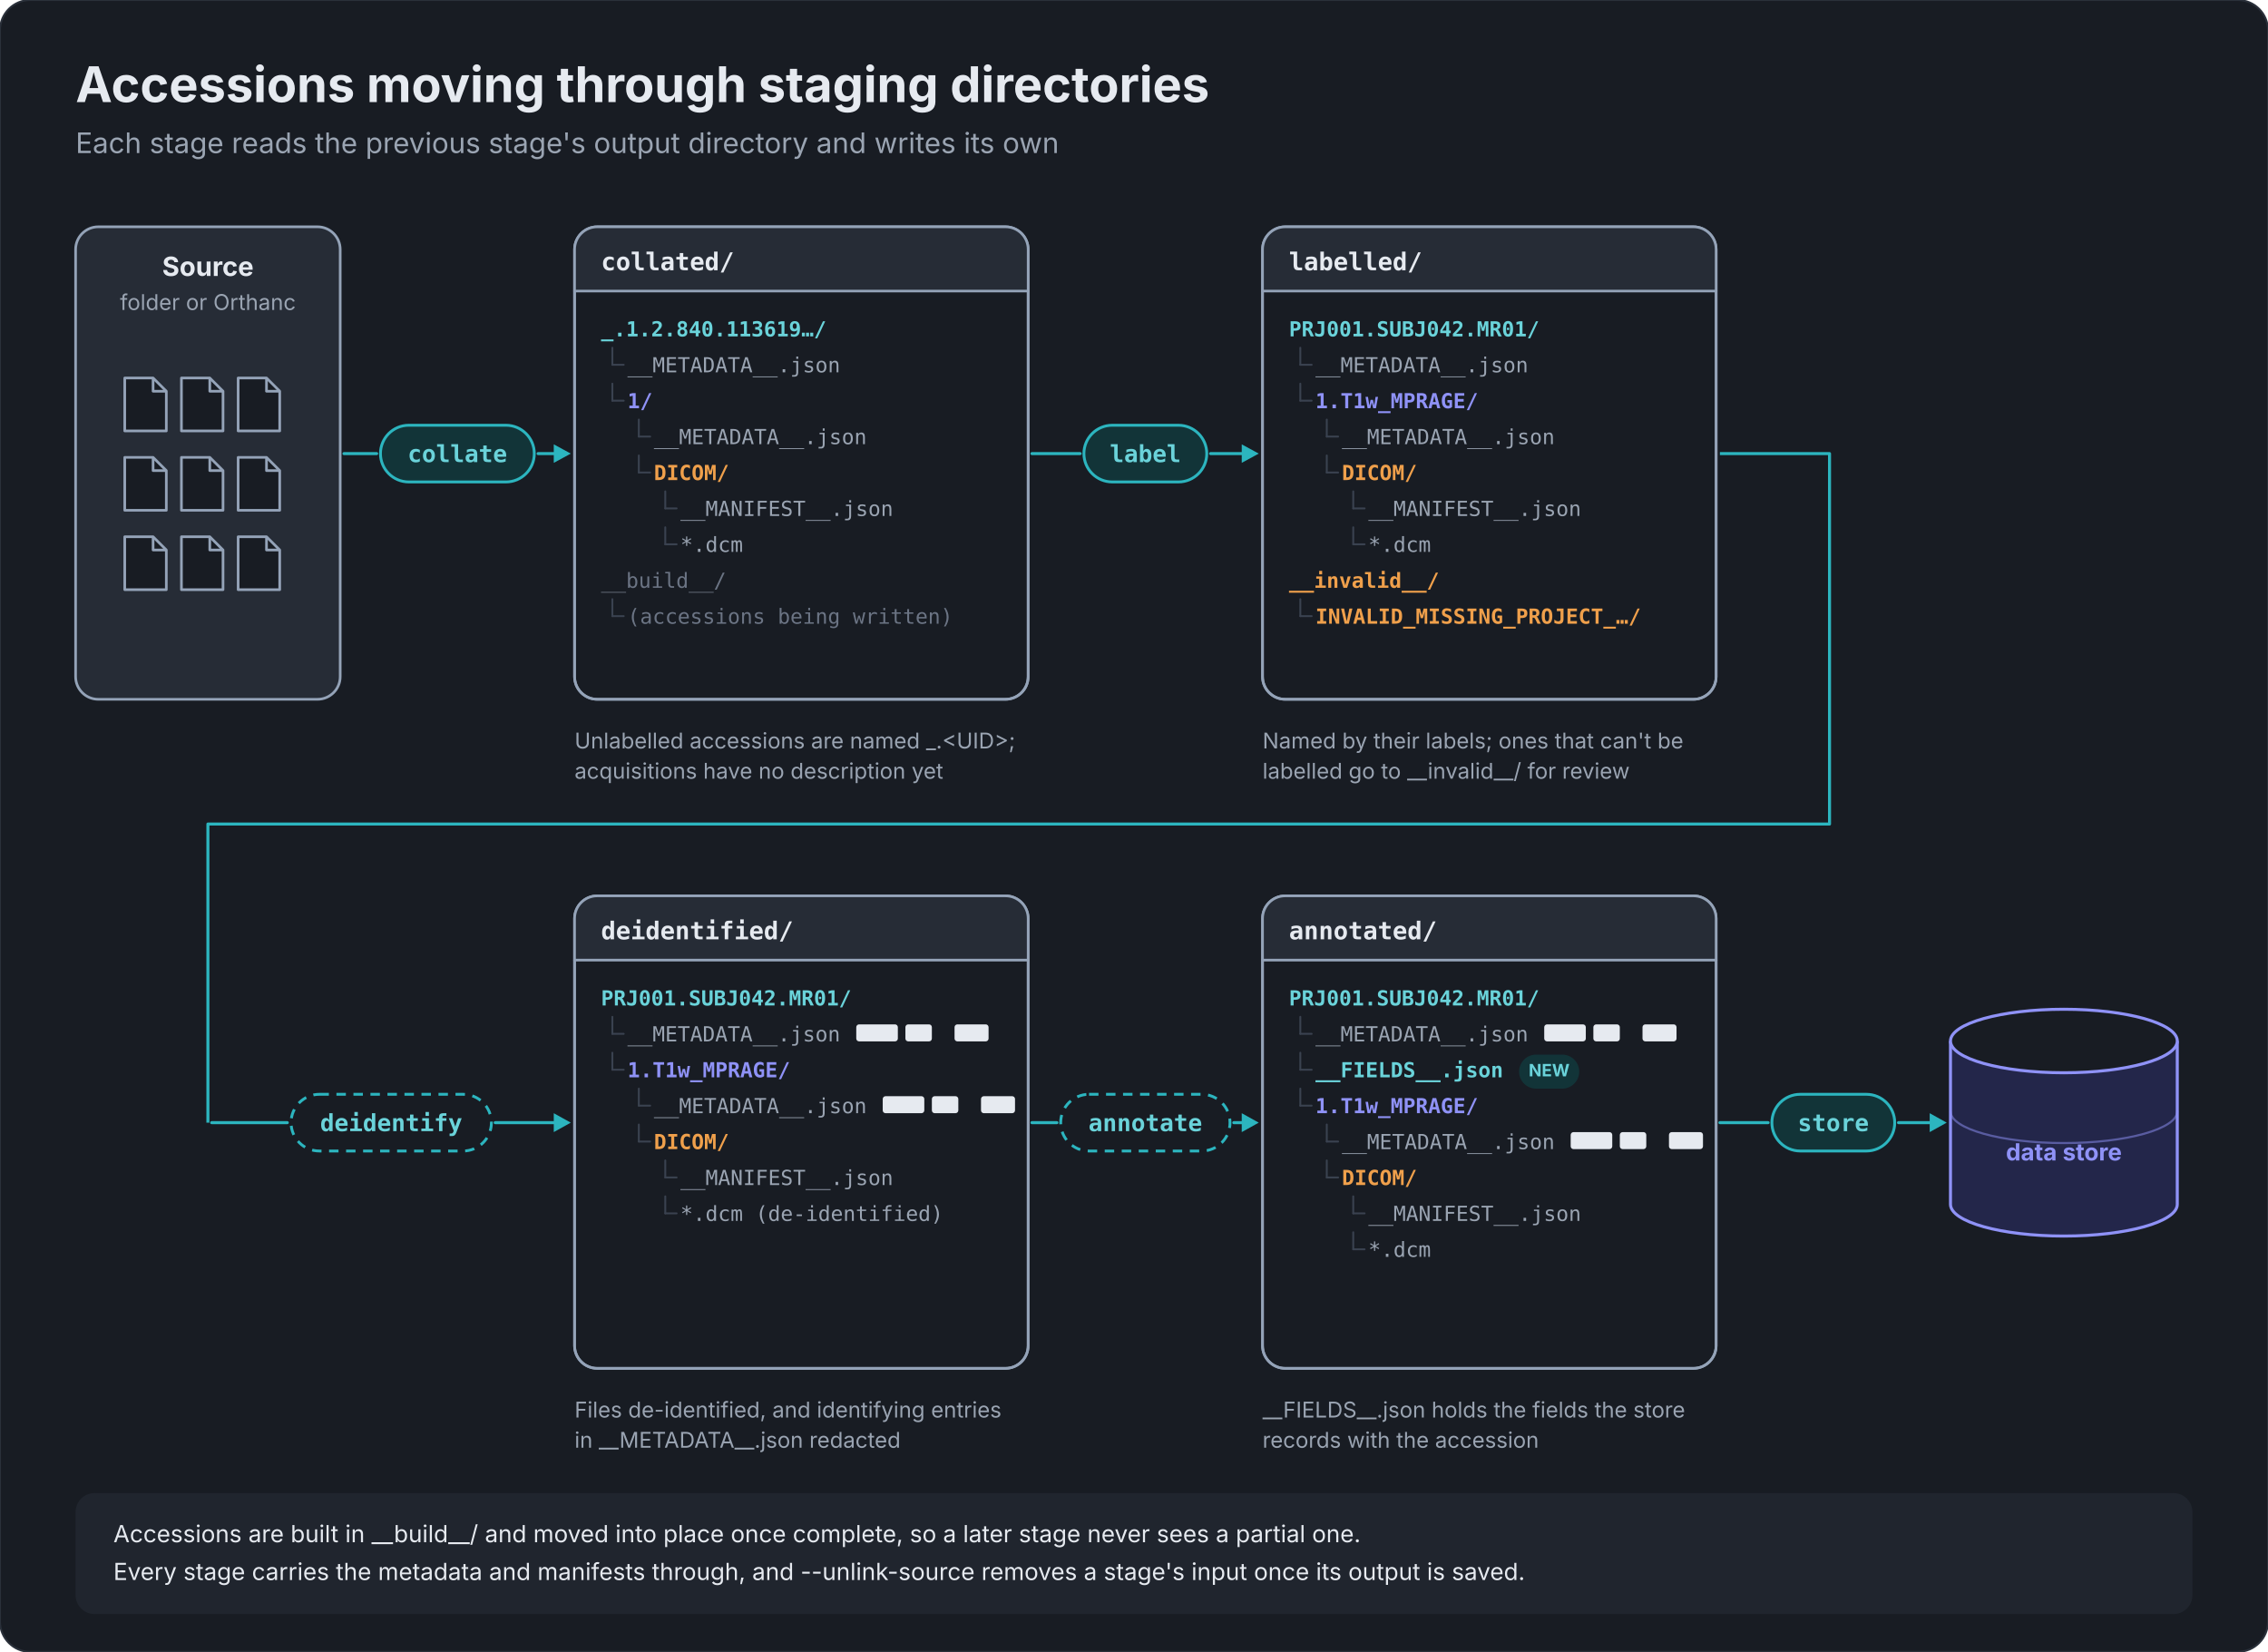
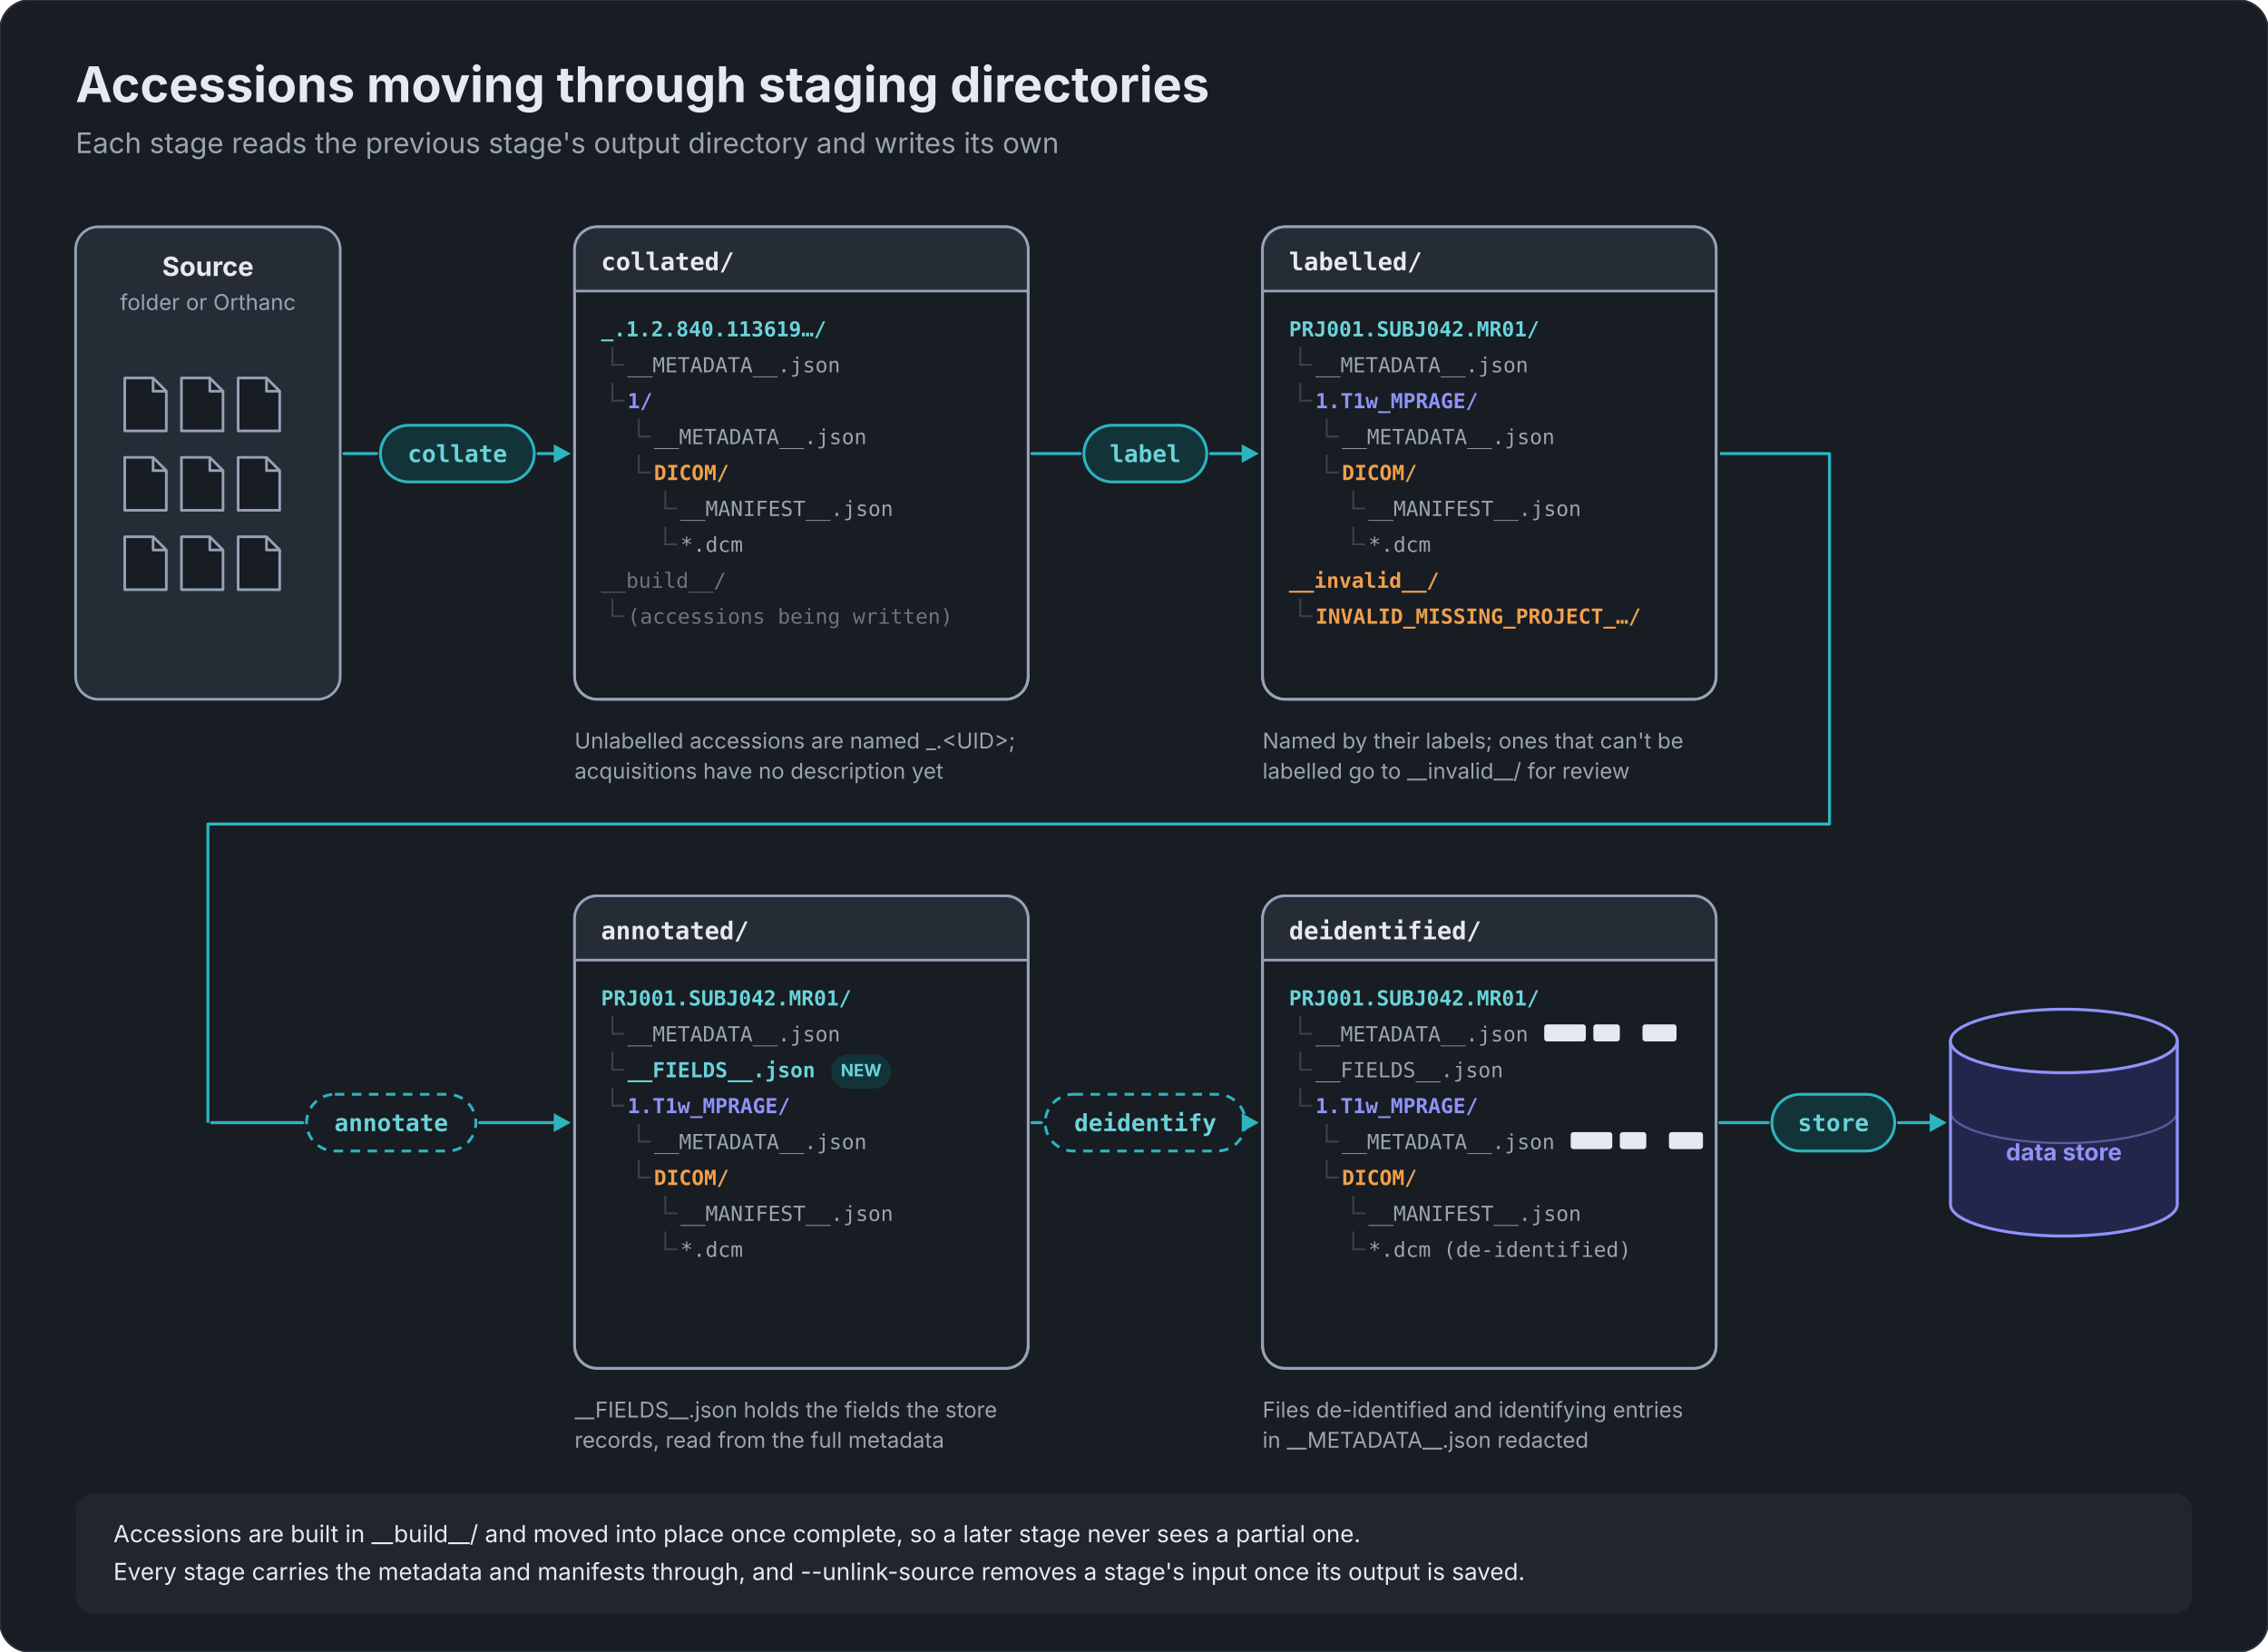
<svg xmlns="http://www.w3.org/2000/svg" width="1200" height="874" viewBox="0 0 1200 874">
  <g id="background">
    <rect x="0" y="0" width="1200" height="874" rx="16" fill="#181C23" stroke="#2A303A" stroke-width="1" />
  </g>
  <g id="title">
    <text x="40" y="54" font-family="Inter, 'Helvetica Neue', Helvetica, Arial, sans-serif" font-size="26" font-weight="700" fill="#E6EAF0" text-anchor="start">Accessions moving through staging directories</text>
    <text x="40" y="81" font-family="Inter, 'Helvetica Neue', Helvetica, Arial, sans-serif" font-size="15" font-weight="400" fill="#9AA4B2" text-anchor="start">Each stage reads the previous stage's output directory and writes its own</text>
  </g>
  <g id="source">
    <rect x="40" y="120" width="140" height="250" rx="12" fill="#262C36" stroke="#94A3B8" stroke-width="1.4" />
    <text x="110" y="146" font-family="Inter, 'Helvetica Neue', Helvetica, Arial, sans-serif" font-size="14" font-weight="700" fill="#E6EAF0" text-anchor="middle">Source</text>
    <text x="110" y="164" font-family="Inter, 'Helvetica Neue', Helvetica, Arial, sans-serif" font-size="11.5" font-weight="400" fill="#9AA4B2" text-anchor="middle">folder or Orthanc</text>
    <g id="file">
      <path d="M66,200 h15 l7,7 v21 h-22 z" fill="#181C23" stroke="#94A3B8" stroke-width="1.4" stroke-linejoin="round" />
      <path d="M81,200 v7 h7" fill="none" stroke="#94A3B8" stroke-width="1.4" stroke-linejoin="round" />
    </g>
    <g id="file-2">
      <path d="M96,200 h15 l7,7 v21 h-22 z" fill="#181C23" stroke="#94A3B8" stroke-width="1.4" stroke-linejoin="round" />
      <path d="M111,200 v7 h7" fill="none" stroke="#94A3B8" stroke-width="1.4" stroke-linejoin="round" />
    </g>
    <g id="file-3">
      <path d="M126,200 h15 l7,7 v21 h-22 z" fill="#181C23" stroke="#94A3B8" stroke-width="1.4" stroke-linejoin="round" />
      <path d="M141,200 v7 h7" fill="none" stroke="#94A3B8" stroke-width="1.4" stroke-linejoin="round" />
    </g>
    <g id="file-4">
      <path d="M66,242 h15 l7,7 v21 h-22 z" fill="#181C23" stroke="#94A3B8" stroke-width="1.4" stroke-linejoin="round" />
      <path d="M81,242 v7 h7" fill="none" stroke="#94A3B8" stroke-width="1.4" stroke-linejoin="round" />
    </g>
    <g id="file-5">
      <path d="M96,242 h15 l7,7 v21 h-22 z" fill="#181C23" stroke="#94A3B8" stroke-width="1.4" stroke-linejoin="round" />
      <path d="M111,242 v7 h7" fill="none" stroke="#94A3B8" stroke-width="1.4" stroke-linejoin="round" />
    </g>
    <g id="file-6">
      <path d="M126,242 h15 l7,7 v21 h-22 z" fill="#181C23" stroke="#94A3B8" stroke-width="1.4" stroke-linejoin="round" />
      <path d="M141,242 v7 h7" fill="none" stroke="#94A3B8" stroke-width="1.4" stroke-linejoin="round" />
    </g>
    <g id="file-7">
      <path d="M66,284 h15 l7,7 v21 h-22 z" fill="#181C23" stroke="#94A3B8" stroke-width="1.4" stroke-linejoin="round" />
      <path d="M81,284 v7 h7" fill="none" stroke="#94A3B8" stroke-width="1.4" stroke-linejoin="round" />
    </g>
    <g id="file-8">
      <path d="M96,284 h15 l7,7 v21 h-22 z" fill="#181C23" stroke="#94A3B8" stroke-width="1.4" stroke-linejoin="round" />
      <path d="M111,284 v7 h7" fill="none" stroke="#94A3B8" stroke-width="1.4" stroke-linejoin="round" />
    </g>
    <g id="file-9">
      <path d="M126,284 h15 l7,7 v21 h-22 z" fill="#181C23" stroke="#94A3B8" stroke-width="1.4" stroke-linejoin="round" />
      <path d="M141,284 v7 h7" fill="none" stroke="#94A3B8" stroke-width="1.4" stroke-linejoin="round" />
    </g>
  </g>
  <g id="dir-collated">
    <rect x="304" y="120" width="240" height="250" rx="12" fill="#181C23" stroke="#94A3B8" stroke-width="1.4" />
    <rect x="304" y="120" width="240" height="34" rx="12" fill="#262C36" stroke="none" stroke-width="0" />
    <rect x="304" y="142" width="240" height="12" rx="0" fill="#262C36" stroke="none" stroke-width="0" />
    <line x1="304" y1="154" x2="544" y2="154" stroke="#94A3B8" stroke-width="1.4" stroke-linecap="round" />
    <rect x="304" y="120" width="240" height="250" rx="12" fill="none" stroke="#94A3B8" stroke-width="1.4" />
    <text x="318" y="143" font-family="'JetBrains Mono', Menlo, Consolas, monospace" font-size="13" font-weight="700" fill="#E6EAF0" text-anchor="start">collated/</text>
    <text x="318" y="178" font-family="'JetBrains Mono', Menlo, Consolas, monospace" font-size="11" font-weight="700" fill="#6AD3DA" text-anchor="start">_.1.2.840.113619…/</text>
    <line x1="324" y1="184" x2="324" y2="193" stroke="#3A4250" stroke-width="1" stroke-linecap="round" />
    <line x1="324" y1="193" x2="330" y2="193" stroke="#3A4250" stroke-width="1" stroke-linecap="round" />
    <text x="332" y="197" font-family="'JetBrains Mono', Menlo, Consolas, monospace" font-size="11" font-weight="400" fill="#9AA4B2" text-anchor="start">__METADATA__.json</text>
    <line x1="324" y1="203" x2="324" y2="212" stroke="#3A4250" stroke-width="1" stroke-linecap="round" />
    <line x1="324" y1="212" x2="330" y2="212" stroke="#3A4250" stroke-width="1" stroke-linecap="round" />
    <text x="332" y="216" font-family="'JetBrains Mono', Menlo, Consolas, monospace" font-size="11" font-weight="700" fill="#8F92F7" text-anchor="start">1/</text>
    <line x1="338" y1="222" x2="338" y2="231" stroke="#3A4250" stroke-width="1" stroke-linecap="round" />
    <line x1="338" y1="231" x2="344" y2="231" stroke="#3A4250" stroke-width="1" stroke-linecap="round" />
    <text x="346" y="235" font-family="'JetBrains Mono', Menlo, Consolas, monospace" font-size="11" font-weight="400" fill="#9AA4B2" text-anchor="start">__METADATA__.json</text>
    <line x1="338" y1="241" x2="338" y2="250" stroke="#3A4250" stroke-width="1" stroke-linecap="round" />
    <line x1="338" y1="250" x2="344" y2="250" stroke="#3A4250" stroke-width="1" stroke-linecap="round" />
    <text x="346" y="254" font-family="'JetBrains Mono', Menlo, Consolas, monospace" font-size="11" font-weight="700" fill="#F0A04B" text-anchor="start">DICOM/</text>
    <line x1="352" y1="260" x2="352" y2="269" stroke="#3A4250" stroke-width="1" stroke-linecap="round" />
    <line x1="352" y1="269" x2="358" y2="269" stroke="#3A4250" stroke-width="1" stroke-linecap="round" />
    <text x="360" y="273" font-family="'JetBrains Mono', Menlo, Consolas, monospace" font-size="11" font-weight="400" fill="#9AA4B2" text-anchor="start">__MANIFEST__.json</text>
    <line x1="352" y1="279" x2="352" y2="288" stroke="#3A4250" stroke-width="1" stroke-linecap="round" />
    <line x1="352" y1="288" x2="358" y2="288" stroke="#3A4250" stroke-width="1" stroke-linecap="round" />
    <text x="360" y="292" font-family="'JetBrains Mono', Menlo, Consolas, monospace" font-size="11" font-weight="400" fill="#9AA4B2" text-anchor="start">*.dcm</text>
    <text x="318" y="311" font-family="'JetBrains Mono', Menlo, Consolas, monospace" font-size="11" font-weight="500" fill="#6B7484" text-anchor="start">__build__/</text>
    <line x1="324" y1="317" x2="324" y2="326" stroke="#3A4250" stroke-width="1" stroke-linecap="round" />
    <line x1="324" y1="326" x2="330" y2="326" stroke="#3A4250" stroke-width="1" stroke-linecap="round" />
    <text x="332" y="330" font-family="'JetBrains Mono', Menlo, Consolas, monospace" font-size="11" font-weight="500" fill="#6B7484" text-anchor="start">(accessions being written)</text>
  </g>
  <g id="dir-labelled">
    <rect x="668" y="120" width="240" height="250" rx="12" fill="#181C23" stroke="#94A3B8" stroke-width="1.4" />
    <rect x="668" y="120" width="240" height="34" rx="12" fill="#262C36" stroke="none" stroke-width="0" />
    <rect x="668" y="142" width="240" height="12" rx="0" fill="#262C36" stroke="none" stroke-width="0" />
    <line x1="668" y1="154" x2="908" y2="154" stroke="#94A3B8" stroke-width="1.4" stroke-linecap="round" />
    <rect x="668" y="120" width="240" height="250" rx="12" fill="none" stroke="#94A3B8" stroke-width="1.4" />
    <text x="682" y="143" font-family="'JetBrains Mono', Menlo, Consolas, monospace" font-size="13" font-weight="700" fill="#E6EAF0" text-anchor="start">labelled/</text>
    <text x="682" y="178" font-family="'JetBrains Mono', Menlo, Consolas, monospace" font-size="11" font-weight="700" fill="#6AD3DA" text-anchor="start">PRJ001.SUBJ042.MR01/</text>
    <line x1="688" y1="184" x2="688" y2="193" stroke="#3A4250" stroke-width="1" stroke-linecap="round" />
    <line x1="688" y1="193" x2="694" y2="193" stroke="#3A4250" stroke-width="1" stroke-linecap="round" />
    <text x="696" y="197" font-family="'JetBrains Mono', Menlo, Consolas, monospace" font-size="11" font-weight="400" fill="#9AA4B2" text-anchor="start">__METADATA__.json</text>
    <line x1="688" y1="203" x2="688" y2="212" stroke="#3A4250" stroke-width="1" stroke-linecap="round" />
    <line x1="688" y1="212" x2="694" y2="212" stroke="#3A4250" stroke-width="1" stroke-linecap="round" />
    <text x="696" y="216" font-family="'JetBrains Mono', Menlo, Consolas, monospace" font-size="11" font-weight="700" fill="#8F92F7" text-anchor="start">1.T1w_MPRAGE/</text>
    <line x1="702" y1="222" x2="702" y2="231" stroke="#3A4250" stroke-width="1" stroke-linecap="round" />
    <line x1="702" y1="231" x2="708" y2="231" stroke="#3A4250" stroke-width="1" stroke-linecap="round" />
    <text x="710" y="235" font-family="'JetBrains Mono', Menlo, Consolas, monospace" font-size="11" font-weight="400" fill="#9AA4B2" text-anchor="start">__METADATA__.json</text>
    <line x1="702" y1="241" x2="702" y2="250" stroke="#3A4250" stroke-width="1" stroke-linecap="round" />
    <line x1="702" y1="250" x2="708" y2="250" stroke="#3A4250" stroke-width="1" stroke-linecap="round" />
    <text x="710" y="254" font-family="'JetBrains Mono', Menlo, Consolas, monospace" font-size="11" font-weight="700" fill="#F0A04B" text-anchor="start">DICOM/</text>
    <line x1="716" y1="260" x2="716" y2="269" stroke="#3A4250" stroke-width="1" stroke-linecap="round" />
    <line x1="716" y1="269" x2="722" y2="269" stroke="#3A4250" stroke-width="1" stroke-linecap="round" />
    <text x="724" y="273" font-family="'JetBrains Mono', Menlo, Consolas, monospace" font-size="11" font-weight="400" fill="#9AA4B2" text-anchor="start">__MANIFEST__.json</text>
    <line x1="716" y1="279" x2="716" y2="288" stroke="#3A4250" stroke-width="1" stroke-linecap="round" />
    <line x1="716" y1="288" x2="722" y2="288" stroke="#3A4250" stroke-width="1" stroke-linecap="round" />
    <text x="724" y="292" font-family="'JetBrains Mono', Menlo, Consolas, monospace" font-size="11" font-weight="400" fill="#9AA4B2" text-anchor="start">*.dcm</text>
    <text x="682" y="311" font-family="'JetBrains Mono', Menlo, Consolas, monospace" font-size="11" font-weight="700" fill="#F0A04B" text-anchor="start">__invalid__/</text>
    <line x1="688" y1="317" x2="688" y2="326" stroke="#3A4250" stroke-width="1" stroke-linecap="round" />
    <line x1="688" y1="326" x2="694" y2="326" stroke="#3A4250" stroke-width="1" stroke-linecap="round" />
    <text x="696" y="330" font-family="'JetBrains Mono', Menlo, Consolas, monospace" font-size="11" font-weight="700" fill="#F0A04B" text-anchor="start">INVALID_MISSING_PROJECT_…/</text>
  </g>
  <g id="stage-collate">
    <line x1="182" y1="240" x2="199.3" y2="240" stroke="#2CB5BF" stroke-width="1.6" stroke-linecap="round" />
    <rect x="201.3" y="225" width="81.4" height="30" rx="15" fill="#123438" stroke="#2CB5BF" stroke-width="1.5" />
    <text x="242.0" y="244.5" font-family="'JetBrains Mono', Menlo, Consolas, monospace" font-size="12.5" font-weight="700" fill="#6AD3DA" text-anchor="middle">collate</text>
    <g id="arrow">
      <line x1="284.7" y1="240" x2="294.0" y2="240.0" stroke="#2CB5BF" stroke-width="1.6" stroke-linecap="round" />
      <polygon points="302.0,240.0 293.0,235.1 293.0,244.9" fill="#2CB5BF" />
    </g>
  </g>
  <g id="stage-label">
    <line x1="546" y1="240" x2="571.5" y2="240" stroke="#2CB5BF" stroke-width="1.6" stroke-linecap="round" />
    <rect x="573.5" y="225" width="65.0" height="30" rx="15" fill="#123438" stroke="#2CB5BF" stroke-width="1.5" />
    <text x="606.0" y="244.5" font-family="'JetBrains Mono', Menlo, Consolas, monospace" font-size="12.5" font-weight="700" fill="#6AD3DA" text-anchor="middle">label</text>
    <g id="arrow-2">
      <line x1="640.5" y1="240" x2="658.0" y2="240.0" stroke="#2CB5BF" stroke-width="1.6" stroke-linecap="round" />
      <polygon points="666.0,240.0 657.0,235.1 657.0,244.9" fill="#2CB5BF" />
    </g>
  </g>
  <g id="note">
    <text x="304" y="396" font-family="Inter, 'Helvetica Neue', Helvetica, Arial, sans-serif" font-size="11.5" font-weight="400" fill="#9AA4B2" text-anchor="start">Unlabelled accessions are named _.&lt;UID&gt;;</text>
    <text x="304" y="412" font-family="Inter, 'Helvetica Neue', Helvetica, Arial, sans-serif" font-size="11.5" font-weight="400" fill="#9AA4B2" text-anchor="start">acquisitions have no description yet</text>
  </g>
  <g id="note-2">
    <text x="668" y="396" font-family="Inter, 'Helvetica Neue', Helvetica, Arial, sans-serif" font-size="11.5" font-weight="400" fill="#9AA4B2" text-anchor="start">Named by their labels; ones that can't be</text>
    <text x="668" y="412" font-family="Inter, 'Helvetica Neue', Helvetica, Arial, sans-serif" font-size="11.5" font-weight="400" fill="#9AA4B2" text-anchor="start">labelled go to __invalid__/ for review</text>
  </g>
  <g id="wrap">
    <polyline points="910,240 968,240 968,436 110,436 110,594" fill="none" stroke="#2CB5BF" stroke-width="1.6" stroke-linejoin="round" stroke-dasharray="1 0" />
  </g>
-   <g id="dir-deidentified">
+   <g id="dir-annotated">
    <rect x="304" y="474" width="240" height="250" rx="12" fill="#181C23" stroke="#94A3B8" stroke-width="1.4" />
    <rect x="304" y="474" width="240" height="34" rx="12" fill="#262C36" stroke="none" stroke-width="0" />
    <rect x="304" y="496" width="240" height="12" rx="0" fill="#262C36" stroke="none" stroke-width="0" />
    <line x1="304" y1="508" x2="544" y2="508" stroke="#94A3B8" stroke-width="1.4" stroke-linecap="round" />
    <rect x="304" y="474" width="240" height="250" rx="12" fill="none" stroke="#94A3B8" stroke-width="1.4" />
-     <text x="318" y="497" font-family="'JetBrains Mono', Menlo, Consolas, monospace" font-size="13" font-weight="700" fill="#E6EAF0" text-anchor="start">deidentified/</text>
+     <text x="318" y="497" font-family="'JetBrains Mono', Menlo, Consolas, monospace" font-size="13" font-weight="700" fill="#E6EAF0" text-anchor="start">annotated/</text>
    <text x="318" y="532" font-family="'JetBrains Mono', Menlo, Consolas, monospace" font-size="11" font-weight="700" fill="#6AD3DA" text-anchor="start">PRJ001.SUBJ042.MR01/</text>
    <line x1="324" y1="538" x2="324" y2="547" stroke="#3A4250" stroke-width="1" stroke-linecap="round" />
    <line x1="324" y1="547" x2="330" y2="547" stroke="#3A4250" stroke-width="1" stroke-linecap="round" />
    <text x="332" y="551" font-family="'JetBrains Mono', Menlo, Consolas, monospace" font-size="11" font-weight="400" fill="#9AA4B2" text-anchor="start">__METADATA__.json</text>
-     <rect x="453.05" y="542" width="22" height="9" rx="1.5" fill="#E6EAF0" stroke="none" stroke-width="0" />
-     <rect x="479.05" y="542" width="14" height="9" rx="1.5" fill="#E6EAF0" stroke="none" stroke-width="0" />
-     <rect x="505.05" y="542" width="18" height="9" rx="1.5" fill="#E6EAF0" stroke="none" stroke-width="0" />
    <line x1="324" y1="557" x2="324" y2="566" stroke="#3A4250" stroke-width="1" stroke-linecap="round" />
    <line x1="324" y1="566" x2="330" y2="566" stroke="#3A4250" stroke-width="1" stroke-linecap="round" />
-     <text x="332" y="570" font-family="'JetBrains Mono', Menlo, Consolas, monospace" font-size="11" font-weight="700" fill="#8F92F7" text-anchor="start">1.T1w_MPRAGE/</text>
-     <line x1="338" y1="576" x2="338" y2="585" stroke="#3A4250" stroke-width="1" stroke-linecap="round" />
-     <line x1="338" y1="585" x2="344" y2="585" stroke="#3A4250" stroke-width="1" stroke-linecap="round" />
-     <text x="346" y="589" font-family="'JetBrains Mono', Menlo, Consolas, monospace" font-size="11" font-weight="400" fill="#9AA4B2" text-anchor="start">__METADATA__.json</text>
-     <rect x="467.05" y="580" width="22" height="9" rx="1.5" fill="#E6EAF0" stroke="none" stroke-width="0" />
-     <rect x="493.05" y="580" width="14" height="9" rx="1.5" fill="#E6EAF0" stroke="none" stroke-width="0" />
-     <rect x="519.05" y="580" width="18" height="9" rx="1.5" fill="#E6EAF0" stroke="none" stroke-width="0" />
+     <text x="332" y="570" font-family="'JetBrains Mono', Menlo, Consolas, monospace" font-size="11" font-weight="700" fill="#6AD3DA" text-anchor="start">__FIELDS__.json</text>
+     <g id="tag">
+       <rect x="439.75" y="558" width="31.82" height="18" rx="9.0" fill="#123438" stroke="none" stroke-width="0" />
+       <text x="455.66" y="569.5" font-family="Inter, 'Helvetica Neue', Helvetica, Arial, sans-serif" font-size="9" font-weight="700" fill="#6AD3DA" text-anchor="middle">NEW</text>
+     </g>
+     <line x1="324" y1="576" x2="324" y2="585" stroke="#3A4250" stroke-width="1" stroke-linecap="round" />
+     <line x1="324" y1="585" x2="330" y2="585" stroke="#3A4250" stroke-width="1" stroke-linecap="round" />
+     <text x="332" y="589" font-family="'JetBrains Mono', Menlo, Consolas, monospace" font-size="11" font-weight="700" fill="#8F92F7" text-anchor="start">1.T1w_MPRAGE/</text>
    <line x1="338" y1="595" x2="338" y2="604" stroke="#3A4250" stroke-width="1" stroke-linecap="round" />
    <line x1="338" y1="604" x2="344" y2="604" stroke="#3A4250" stroke-width="1" stroke-linecap="round" />
-     <text x="346" y="608" font-family="'JetBrains Mono', Menlo, Consolas, monospace" font-size="11" font-weight="700" fill="#F0A04B" text-anchor="start">DICOM/</text>
-     <line x1="352" y1="614" x2="352" y2="623" stroke="#3A4250" stroke-width="1" stroke-linecap="round" />
-     <line x1="352" y1="623" x2="358" y2="623" stroke="#3A4250" stroke-width="1" stroke-linecap="round" />
-     <text x="360" y="627" font-family="'JetBrains Mono', Menlo, Consolas, monospace" font-size="11" font-weight="400" fill="#9AA4B2" text-anchor="start">__MANIFEST__.json</text>
+     <text x="346" y="608" font-family="'JetBrains Mono', Menlo, Consolas, monospace" font-size="11" font-weight="400" fill="#9AA4B2" text-anchor="start">__METADATA__.json</text>
+     <line x1="338" y1="614" x2="338" y2="623" stroke="#3A4250" stroke-width="1" stroke-linecap="round" />
+     <line x1="338" y1="623" x2="344" y2="623" stroke="#3A4250" stroke-width="1" stroke-linecap="round" />
+     <text x="346" y="627" font-family="'JetBrains Mono', Menlo, Consolas, monospace" font-size="11" font-weight="700" fill="#F0A04B" text-anchor="start">DICOM/</text>
    <line x1="352" y1="633" x2="352" y2="642" stroke="#3A4250" stroke-width="1" stroke-linecap="round" />
    <line x1="352" y1="642" x2="358" y2="642" stroke="#3A4250" stroke-width="1" stroke-linecap="round" />
-     <text x="360" y="646" font-family="'JetBrains Mono', Menlo, Consolas, monospace" font-size="11" font-weight="400" fill="#9AA4B2" text-anchor="start">*.dcm  (de-identified)</text>
-   </g>
-   <g id="dir-annotated">
+     <text x="360" y="646" font-family="'JetBrains Mono', Menlo, Consolas, monospace" font-size="11" font-weight="400" fill="#9AA4B2" text-anchor="start">__MANIFEST__.json</text>
+     <line x1="352" y1="652" x2="352" y2="661" stroke="#3A4250" stroke-width="1" stroke-linecap="round" />
+     <line x1="352" y1="661" x2="358" y2="661" stroke="#3A4250" stroke-width="1" stroke-linecap="round" />
+     <text x="360" y="665" font-family="'JetBrains Mono', Menlo, Consolas, monospace" font-size="11" font-weight="400" fill="#9AA4B2" text-anchor="start">*.dcm</text>
+   </g>
+   <g id="dir-deidentified">
    <rect x="668" y="474" width="240" height="250" rx="12" fill="#181C23" stroke="#94A3B8" stroke-width="1.4" />
    <rect x="668" y="474" width="240" height="34" rx="12" fill="#262C36" stroke="none" stroke-width="0" />
    <rect x="668" y="496" width="240" height="12" rx="0" fill="#262C36" stroke="none" stroke-width="0" />
    <line x1="668" y1="508" x2="908" y2="508" stroke="#94A3B8" stroke-width="1.4" stroke-linecap="round" />
    <rect x="668" y="474" width="240" height="250" rx="12" fill="none" stroke="#94A3B8" stroke-width="1.4" />
-     <text x="682" y="497" font-family="'JetBrains Mono', Menlo, Consolas, monospace" font-size="13" font-weight="700" fill="#E6EAF0" text-anchor="start">annotated/</text>
+     <text x="682" y="497" font-family="'JetBrains Mono', Menlo, Consolas, monospace" font-size="13" font-weight="700" fill="#E6EAF0" text-anchor="start">deidentified/</text>
    <text x="682" y="532" font-family="'JetBrains Mono', Menlo, Consolas, monospace" font-size="11" font-weight="700" fill="#6AD3DA" text-anchor="start">PRJ001.SUBJ042.MR01/</text>
    <line x1="688" y1="538" x2="688" y2="547" stroke="#3A4250" stroke-width="1" stroke-linecap="round" />
    <line x1="688" y1="547" x2="694" y2="547" stroke="#3A4250" stroke-width="1" stroke-linecap="round" />
    <text x="696" y="551" font-family="'JetBrains Mono', Menlo, Consolas, monospace" font-size="11" font-weight="400" fill="#9AA4B2" text-anchor="start">__METADATA__.json</text>
    <rect x="817.05" y="542" width="22" height="9" rx="1.5" fill="#E6EAF0" stroke="none" stroke-width="0" />
    <rect x="843.05" y="542" width="14" height="9" rx="1.5" fill="#E6EAF0" stroke="none" stroke-width="0" />
    <rect x="869.05" y="542" width="18" height="9" rx="1.5" fill="#E6EAF0" stroke="none" stroke-width="0" />
    <line x1="688" y1="557" x2="688" y2="566" stroke="#3A4250" stroke-width="1" stroke-linecap="round" />
    <line x1="688" y1="566" x2="694" y2="566" stroke="#3A4250" stroke-width="1" stroke-linecap="round" />
-     <text x="696" y="570" font-family="'JetBrains Mono', Menlo, Consolas, monospace" font-size="11" font-weight="700" fill="#6AD3DA" text-anchor="start">__FIELDS__.json</text>
-     <g id="tag">
-       <rect x="803.75" y="558" width="31.82" height="18" rx="9.0" fill="#123438" stroke="none" stroke-width="0" />
-       <text x="819.66" y="569.5" font-family="Inter, 'Helvetica Neue', Helvetica, Arial, sans-serif" font-size="9" font-weight="700" fill="#6AD3DA" text-anchor="middle">NEW</text>
-     </g>
+     <text x="696" y="570" font-family="'JetBrains Mono', Menlo, Consolas, monospace" font-size="11" font-weight="400" fill="#9AA4B2" text-anchor="start">__FIELDS__.json</text>
    <line x1="688" y1="576" x2="688" y2="585" stroke="#3A4250" stroke-width="1" stroke-linecap="round" />
    <line x1="688" y1="585" x2="694" y2="585" stroke="#3A4250" stroke-width="1" stroke-linecap="round" />
    <text x="696" y="589" font-family="'JetBrains Mono', Menlo, Consolas, monospace" font-size="11" font-weight="700" fill="#8F92F7" text-anchor="start">1.T1w_MPRAGE/</text>
    <line x1="702" y1="595" x2="702" y2="604" stroke="#3A4250" stroke-width="1" stroke-linecap="round" />
    <line x1="702" y1="604" x2="708" y2="604" stroke="#3A4250" stroke-width="1" stroke-linecap="round" />
    <text x="710" y="608" font-family="'JetBrains Mono', Menlo, Consolas, monospace" font-size="11" font-weight="400" fill="#9AA4B2" text-anchor="start">__METADATA__.json</text>
    <rect x="831.05" y="599" width="22" height="9" rx="1.5" fill="#E6EAF0" stroke="none" stroke-width="0" />
    <rect x="857.05" y="599" width="14" height="9" rx="1.5" fill="#E6EAF0" stroke="none" stroke-width="0" />
    <rect x="883.05" y="599" width="18" height="9" rx="1.5" fill="#E6EAF0" stroke="none" stroke-width="0" />
    <line x1="702" y1="614" x2="702" y2="623" stroke="#3A4250" stroke-width="1" stroke-linecap="round" />
    <line x1="702" y1="623" x2="708" y2="623" stroke="#3A4250" stroke-width="1" stroke-linecap="round" />
    <text x="710" y="627" font-family="'JetBrains Mono', Menlo, Consolas, monospace" font-size="11" font-weight="700" fill="#F0A04B" text-anchor="start">DICOM/</text>
    <line x1="716" y1="633" x2="716" y2="642" stroke="#3A4250" stroke-width="1" stroke-linecap="round" />
    <line x1="716" y1="642" x2="722" y2="642" stroke="#3A4250" stroke-width="1" stroke-linecap="round" />
    <text x="724" y="646" font-family="'JetBrains Mono', Menlo, Consolas, monospace" font-size="11" font-weight="400" fill="#9AA4B2" text-anchor="start">__MANIFEST__.json</text>
    <line x1="716" y1="652" x2="716" y2="661" stroke="#3A4250" stroke-width="1" stroke-linecap="round" />
    <line x1="716" y1="661" x2="722" y2="661" stroke="#3A4250" stroke-width="1" stroke-linecap="round" />
-     <text x="724" y="665" font-family="'JetBrains Mono', Menlo, Consolas, monospace" font-size="11" font-weight="400" fill="#9AA4B2" text-anchor="start">*.dcm</text>
+     <text x="724" y="665" font-family="'JetBrains Mono', Menlo, Consolas, monospace" font-size="11" font-weight="400" fill="#9AA4B2" text-anchor="start">*.dcm  (de-identified)</text>
+   </g>
+   <g id="stage-annotate">
+     <line x1="112" y1="594" x2="160.2" y2="594" stroke="#2CB5BF" stroke-width="1.6" stroke-linecap="round" />
+     <rect x="162.2" y="579" width="89.6" height="30" rx="15" fill="#181C23" stroke="#2CB5BF" stroke-width="1.5" stroke-dasharray="5 4" />
+     <text x="207.0" y="598.5" font-family="'JetBrains Mono', Menlo, Consolas, monospace" font-size="12.5" font-weight="700" fill="#6AD3DA" text-anchor="middle">annotate</text>
+     <g id="arrow-3">
+       <line x1="253.8" y1="594" x2="294.0" y2="594.0" stroke="#2CB5BF" stroke-width="1.6" stroke-linecap="round" />
+       <polygon points="302.0,594.0 293.0,589.0 293.0,599.0" fill="#2CB5BF" />
+     </g>
  </g>
  <g id="stage-deidentify">
-     <line x1="112" y1="594" x2="152.0" y2="594" stroke="#2CB5BF" stroke-width="1.6" stroke-linecap="round" />
-     <rect x="154.0" y="579" width="106.0" height="30" rx="15" fill="#181C23" stroke="#2CB5BF" stroke-width="1.5" stroke-dasharray="5 4" />
-     <text x="207.0" y="598.5" font-family="'JetBrains Mono', Menlo, Consolas, monospace" font-size="12.5" font-weight="700" fill="#6AD3DA" text-anchor="middle">deidentify</text>
-     <g id="arrow-3">
-       <line x1="262.0" y1="594" x2="294.0" y2="594.0" stroke="#2CB5BF" stroke-width="1.6" stroke-linecap="round" />
-       <polygon points="302.0,594.0 293.0,589.0 293.0,599.0" fill="#2CB5BF" />
-     </g>
-   </g>
-   <g id="stage-annotate">
-     <line x1="546" y1="594" x2="559.2" y2="594" stroke="#2CB5BF" stroke-width="1.6" stroke-linecap="round" />
-     <rect x="561.2" y="579" width="89.6" height="30" rx="15" fill="#181C23" stroke="#2CB5BF" stroke-width="1.5" stroke-dasharray="5 4" />
-     <text x="606.0" y="598.5" font-family="'JetBrains Mono', Menlo, Consolas, monospace" font-size="12.5" font-weight="700" fill="#6AD3DA" text-anchor="middle">annotate</text>
+     <line x1="546" y1="594" x2="551.0" y2="594" stroke="#2CB5BF" stroke-width="1.6" stroke-linecap="round" />
+     <rect x="553.0" y="579" width="106.0" height="30" rx="15" fill="#181C23" stroke="#2CB5BF" stroke-width="1.5" stroke-dasharray="5 4" />
+     <text x="606.0" y="598.5" font-family="'JetBrains Mono', Menlo, Consolas, monospace" font-size="12.5" font-weight="700" fill="#6AD3DA" text-anchor="middle">deidentify</text>
    <g id="arrow-4">
-       <line x1="652.8" y1="594" x2="658.0" y2="594.0" stroke="#2CB5BF" stroke-width="1.6" stroke-linecap="round" />
+       <line x1="661.0" y1="594" x2="658.0" y2="594.0" stroke="#2CB5BF" stroke-width="1.6" stroke-linecap="round" />
      <polygon points="666.0,594.0 657.0,589.0 657.0,599.0" fill="#2CB5BF" />
    </g>
  </g>
  <g id="stage-store">
    <line x1="910" y1="594" x2="935.5" y2="594" stroke="#2CB5BF" stroke-width="1.6" stroke-linecap="round" />
    <rect x="937.5" y="579" width="65.0" height="30" rx="15" fill="#123438" stroke="#2CB5BF" stroke-width="1.5" />
    <text x="970.0" y="598.5" font-family="'JetBrains Mono', Menlo, Consolas, monospace" font-size="12.5" font-weight="700" fill="#6AD3DA" text-anchor="middle">store</text>
    <g id="arrow-5">
      <line x1="1004.5" y1="594" x2="1022.0" y2="594.0" stroke="#2CB5BF" stroke-width="1.6" stroke-linecap="round" />
      <polygon points="1030.0,594.0 1021.0,589.0 1021.0,599.0" fill="#2CB5BF" />
    </g>
  </g>
  <g id="repository">
    <path d="M1032.0,550.8 v86.4 a60.0,16.8 0 0 0 120,0 v-86.4" fill="#23264A" stroke="#8F92F7" stroke-width="1.6" />
    <ellipse cx="1092" cy="550.8" rx="60.0" ry="16.8" fill="#181C23" stroke="#8F92F7" stroke-width="1.6" />
    <path d="M1032.0,588.0 a60.0,16.8 0 0 0 120,0" fill="none" stroke="#8F92F7" stroke-width="1.12" opacity="0.5" />
  </g>
  <text x="1092" y="614" font-family="Inter, 'Helvetica Neue', Helvetica, Arial, sans-serif" font-size="12.5" font-weight="700" fill="#8F92F7" text-anchor="middle">data store</text>
  <g id="note-3">
-     <text x="304" y="750" font-family="Inter, 'Helvetica Neue', Helvetica, Arial, sans-serif" font-size="11.5" font-weight="400" fill="#9AA4B2" text-anchor="start">Files de-identified, and identifying entries</text>
-     <text x="304" y="766" font-family="Inter, 'Helvetica Neue', Helvetica, Arial, sans-serif" font-size="11.5" font-weight="400" fill="#9AA4B2" text-anchor="start">in __METADATA__.json redacted</text>
+     <text x="304" y="750" font-family="Inter, 'Helvetica Neue', Helvetica, Arial, sans-serif" font-size="11.5" font-weight="400" fill="#9AA4B2" text-anchor="start">__FIELDS__.json holds the fields the store</text>
+     <text x="304" y="766" font-family="Inter, 'Helvetica Neue', Helvetica, Arial, sans-serif" font-size="11.5" font-weight="400" fill="#9AA4B2" text-anchor="start">records, read from the full metadata</text>
  </g>
  <g id="note-4">
-     <text x="668" y="750" font-family="Inter, 'Helvetica Neue', Helvetica, Arial, sans-serif" font-size="11.5" font-weight="400" fill="#9AA4B2" text-anchor="start">__FIELDS__.json holds the fields the store</text>
-     <text x="668" y="766" font-family="Inter, 'Helvetica Neue', Helvetica, Arial, sans-serif" font-size="11.5" font-weight="400" fill="#9AA4B2" text-anchor="start">records with the accession</text>
+     <text x="668" y="750" font-family="Inter, 'Helvetica Neue', Helvetica, Arial, sans-serif" font-size="11.5" font-weight="400" fill="#9AA4B2" text-anchor="start">Files de-identified and identifying entries</text>
+     <text x="668" y="766" font-family="Inter, 'Helvetica Neue', Helvetica, Arial, sans-serif" font-size="11.5" font-weight="400" fill="#9AA4B2" text-anchor="start">in __METADATA__.json redacted</text>
  </g>
  <g id="footer">
    <rect x="40" y="790" width="1120" height="64" rx="10" fill="#20252E" stroke="none" stroke-width="0" />
    <text x="60" y="816" font-family="Inter, 'Helvetica Neue', Helvetica, Arial, sans-serif" font-size="12.5" font-weight="400" fill="#E6EAF0" text-anchor="start">Accessions are built in __build__/ and moved into place once complete, so a later stage never sees a partial one.</text>
    <text x="60" y="836" font-family="Inter, 'Helvetica Neue', Helvetica, Arial, sans-serif" font-size="12.5" font-weight="400" fill="#E6EAF0" text-anchor="start">Every stage carries the metadata and manifests through, and --unlink-source removes a stage's input once its output is saved.</text>
  </g>
</svg>
